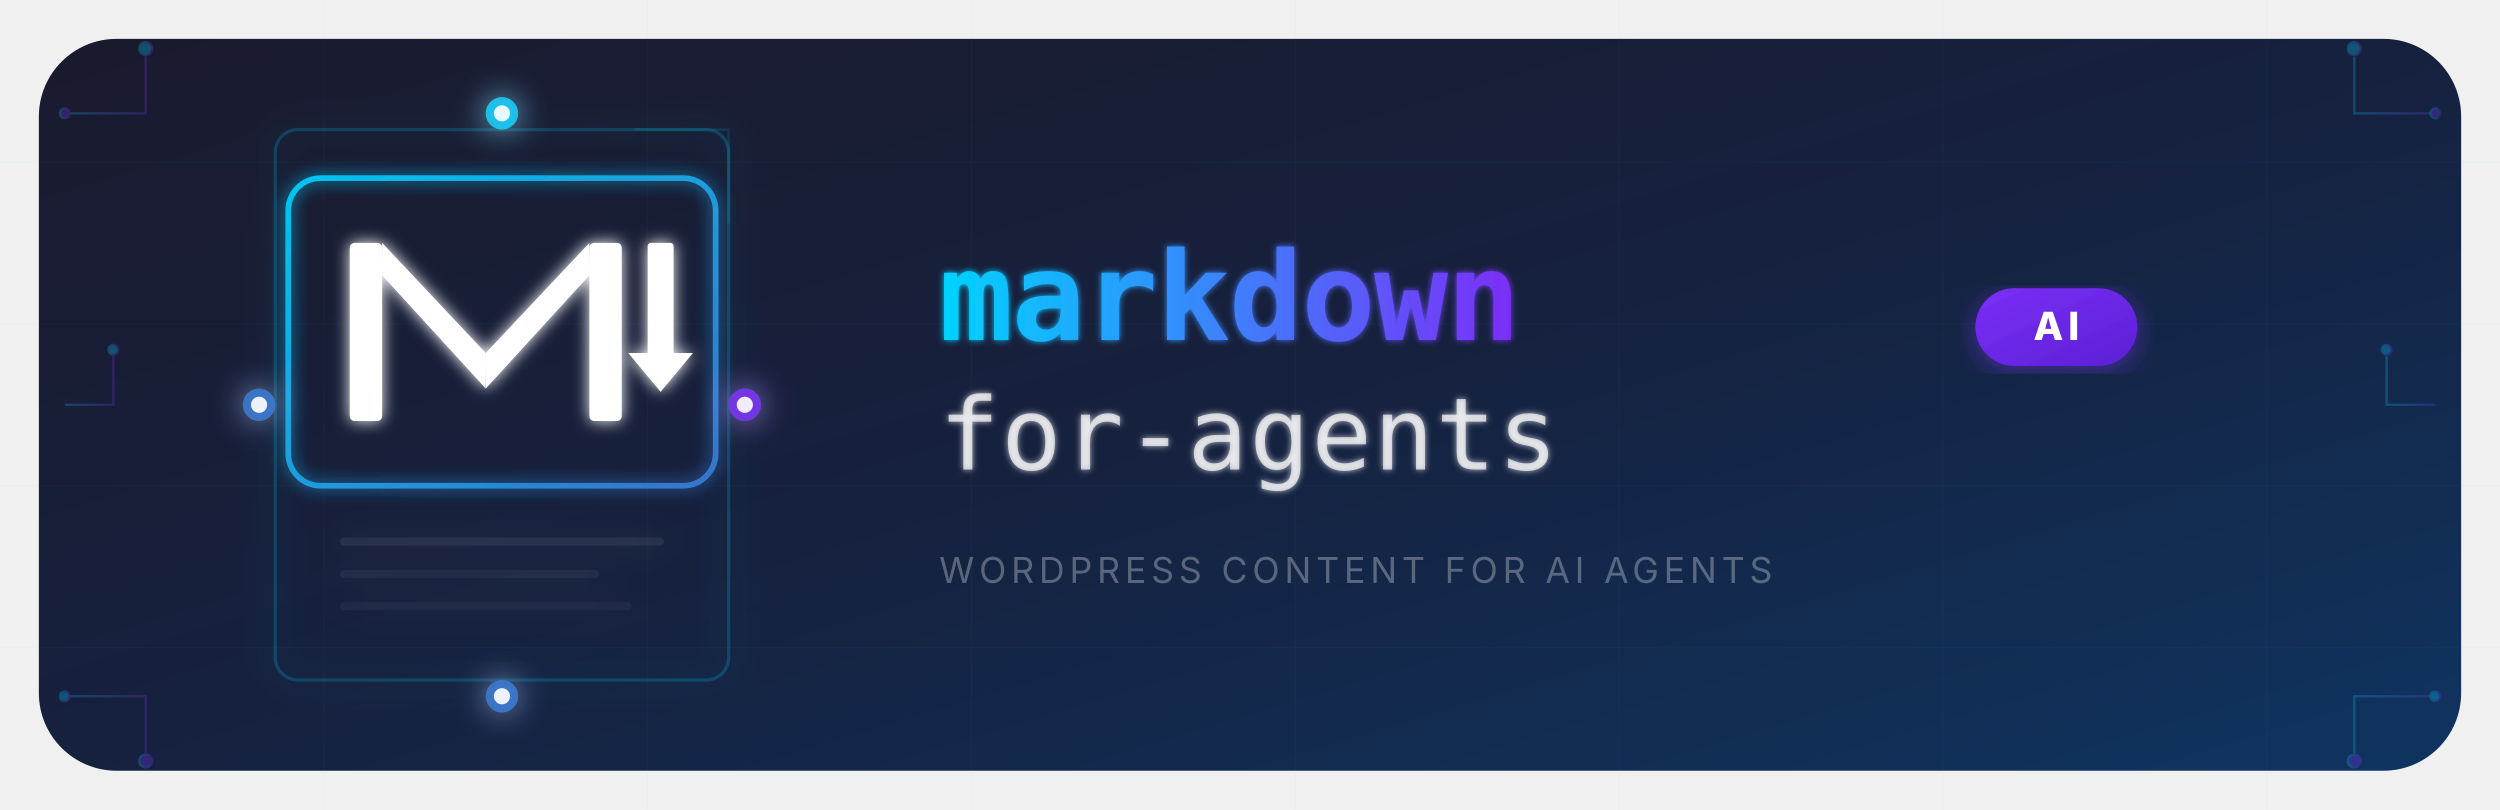
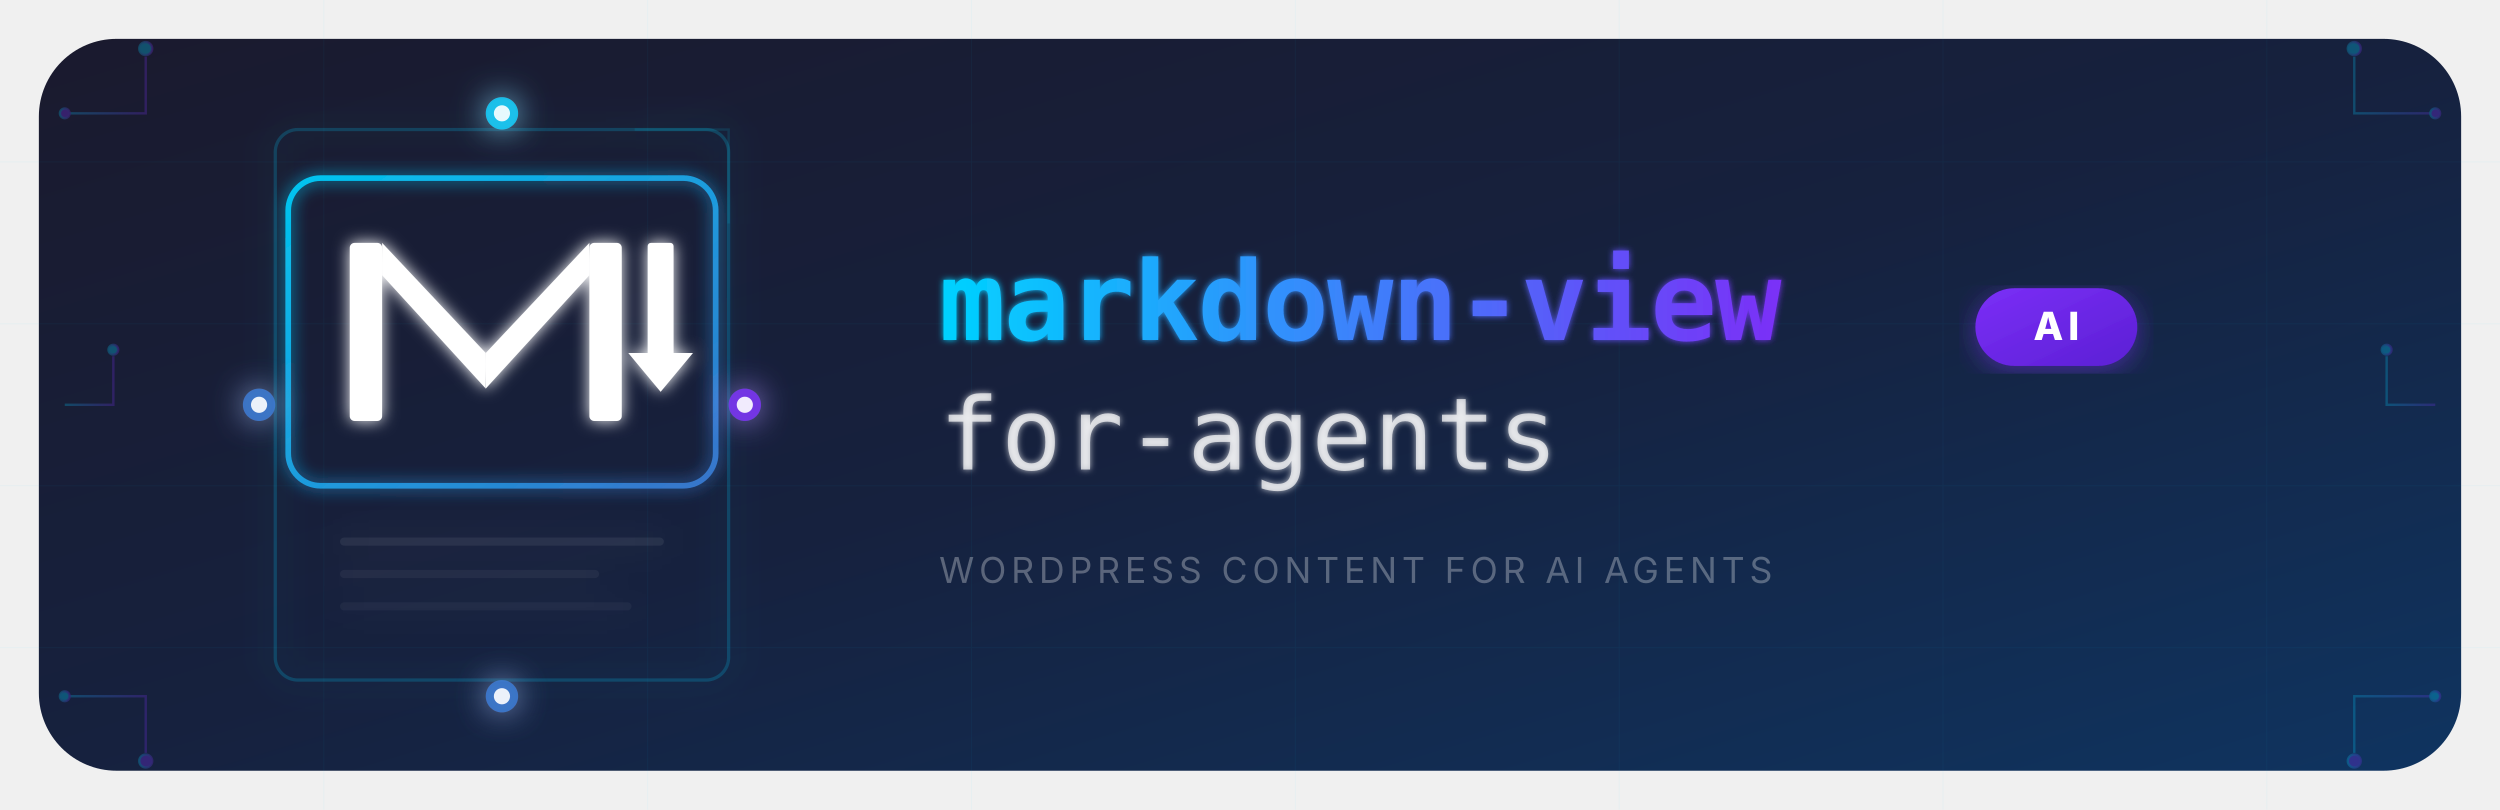
<svg xmlns="http://www.w3.org/2000/svg" viewBox="0 0 772 250" width="772" height="250">
  <defs>
    <linearGradient id="bgGrad" x1="0%" y1="0%" x2="100%" y2="100%">
      <stop offset="0%" style="stop-color:#1a1a2e" />
      <stop offset="50%" style="stop-color:#16213e" />
      <stop offset="100%" style="stop-color:#0f3460" />
    </linearGradient>
    <linearGradient id="accentGrad" x1="0%" y1="0%" x2="100%" y2="100%">
      <stop offset="0%" style="stop-color:#00d2ff" />
      <stop offset="100%" style="stop-color:#3a7bd5" />
    </linearGradient>
    <linearGradient id="circuitGrad" x1="0%" y1="0%" x2="100%" y2="0%">
      <stop offset="0%" style="stop-color:#00d2ff;stop-opacity:0.8" />
      <stop offset="100%" style="stop-color:#7b2ff7;stop-opacity:0.8" />
    </linearGradient>
    <linearGradient id="textGrad" x1="0%" y1="0%" x2="100%" y2="0%">
      <stop offset="0%" style="stop-color:#00d2ff" />
      <stop offset="100%" style="stop-color:#7b2ff7" />
    </linearGradient>
    <linearGradient id="aiBadgeGrad" x1="0%" y1="0%" x2="100%" y2="100%">
      <stop offset="0%" style="stop-color:#7b2ff7" />
      <stop offset="100%" style="stop-color:#5b1fd4" />
    </linearGradient>
    <filter id="glow" x="-20%" y="-20%" width="140%" height="140%">
      <feGaussianBlur stdDeviation="5" result="blur" />
      <feComposite in="SourceGraphic" in2="blur" operator="over" />
    </filter>
    <filter id="softGlow" x="-30%" y="-30%" width="160%" height="160%">
      <feGaussianBlur stdDeviation="10" result="blur" />
      <feMerge>
        <feMergeNode in="blur" />
        <feMergeNode in="SourceGraphic" />
      </feMerge>
    </filter>
    <filter id="textGlow" x="-5%" y="-10%" width="110%" height="120%">
      <feGaussianBlur stdDeviation="2" result="blur" />
      <feMerge>
        <feMergeNode in="blur" />
        <feMergeNode in="SourceGraphic" />
      </feMerge>
    </filter>
    <filter id="aiBadgeShadow">
      <feDropShadow dx="0" dy="3" stdDeviation="8" flood-color="#7b2ff7" flood-opacity="0.5" />
    </filter>
  </defs>
  <g transform="scale(0.5)">
    <rect x="24" y="24" width="1496" height="452" rx="48" ry="48" fill="url(#bgGrad)" />
    <g opacity="0.05" stroke="#00d2ff" stroke-width="0.5">
      <line x1="0" y1="100" x2="1544" y2="100" />
      <line x1="0" y1="200" x2="1544" y2="200" />
      <line x1="0" y1="300" x2="1544" y2="300" />
      <line x1="0" y1="400" x2="1544" y2="400" />
      <line x1="200" y1="0" x2="200" y2="500" />
      <line x1="400" y1="0" x2="400" y2="500" />
      <line x1="600" y1="0" x2="600" y2="500" />
      <line x1="800" y1="0" x2="800" y2="500" />
      <line x1="1000" y1="0" x2="1000" y2="500" />
      <line x1="1200" y1="0" x2="1200" y2="500" />
      <line x1="1400" y1="0" x2="1400" y2="500" />
    </g>
    <g stroke="url(#circuitGrad)" stroke-width="1.5" fill="none" opacity="0.3">
      <path d="M40,70 L90,70 L90,35" />
      <circle cx="90" cy="30" r="4" fill="#00d2ff" />
      <circle cx="40" cy="70" r="3" fill="#7b2ff7" />
      <path d="M1504,70 L1454,70 L1454,35" />
      <circle cx="1454" cy="30" r="4" fill="#00d2ff" />
      <circle cx="1504" cy="70" r="3" fill="#7b2ff7" />
      <path d="M40,430 L90,430 L90,465" />
      <circle cx="90" cy="470" r="4" fill="#7b2ff7" />
      <circle cx="40" cy="430" r="3" fill="#00d2ff" />
      <path d="M1504,430 L1454,430 L1454,465" />
      <circle cx="1454" cy="470" r="4" fill="#7b2ff7" />
      <circle cx="1504" cy="430" r="3" fill="#00d2ff" />
      <path d="M40,250 L70,250 L70,220" />
      <circle cx="70" cy="216" r="3" fill="#00d2ff" />
      <path d="M1504,250 L1474,250 L1474,220" />
      <circle cx="1474" cy="216" r="3" fill="#00d2ff" />
    </g>
    <g transform="translate(160, 70)">
      <g filter="url(#softGlow)">
        <rect x="10" y="10" width="280" height="340" rx="14" ry="14" fill="none" stroke="#00d2ff" stroke-width="2" opacity="0.2" />
        <path d="M232,10 L290,10 L290,68" fill="none" stroke="#00d2ff" stroke-width="1.5" opacity="0.12" />
        <rect x="50" y="262" width="200" height="5" rx="2.5" fill="#ffffff" opacity="0.07" />
        <rect x="50" y="282" width="160" height="5" rx="2.5" fill="#ffffff" opacity="0.05" />
        <rect x="50" y="302" width="180" height="5" rx="2.5" fill="#ffffff" opacity="0.04" />
      </g>
      <g filter="url(#glow)">
        <rect x="18" y="40" width="264" height="190" rx="20" ry="20" fill="none" stroke="url(#accentGrad)" stroke-width="3.5" opacity="0.9" />
        <g fill="#ffffff">
          <rect x="56" y="80" width="20" height="110" rx="3" />
          <polygon points="76,80 76,100 140,170 140,148" />
          <polygon points="204,80 204,100 140,170 140,148" />
          <rect x="204" y="80" width="20" height="110" rx="3" />
        </g>
        <g fill="#ffffff">
          <rect x="240" y="80" width="16" height="72" rx="2" />
          <polygon points="248,172 268,148 228,148" />
        </g>
      </g>
      <g filter="url(#softGlow)">
        <circle cx="150" cy="0" r="10" fill="#00d2ff" opacity="0.85" />
        <circle cx="150" cy="0" r="5" fill="#ffffff" opacity="0.9" />
        <circle cx="0" cy="180" r="10" fill="#3a7bd5" opacity="0.85" />
        <circle cx="0" cy="180" r="5" fill="#ffffff" opacity="0.9" />
        <circle cx="300" cy="180" r="10" fill="#7b2ff7" opacity="0.85" />
        <circle cx="300" cy="180" r="5" fill="#ffffff" opacity="0.9" />
        <circle cx="150" cy="360" r="10" fill="#3a7bd5" opacity="0.85" />
        <circle cx="150" cy="360" r="5" fill="#ffffff" opacity="0.9" />
      </g>
      <g stroke="url(#circuitGrad)" stroke-width="1" opacity="0.2" stroke-dasharray="4,6">
        <line x1="150" y1="10" x2="150" y2="40" />
        <line x1="10" y1="180" x2="18" y2="180" />
        <line x1="282" y1="180" x2="290" y2="180" />
        <line x1="150" y1="350" x2="150" y2="340" />
      </g>
    </g>
    <g filter="url(#textGlow)">
-       <text x="580" y="210" font-family="'SF Mono', 'Fira Code', 'Cascadia Code', 'JetBrains Mono', monospace" font-weight="700" font-size="76" fill="url(#textGrad)" letter-spacing="-1">markdown</text>
+       <text x="580" y="210" font-family="'SF Mono', 'Fira Code', 'Cascadia Code', 'JetBrains Mono', monospace" font-weight="700" font-size="68" fill="url(#textGrad)" letter-spacing="-1">markdown-view</text>
      <text x="580" y="290" font-family="'SF Mono', 'Fira Code', 'Cascadia Code', 'JetBrains Mono', monospace" font-weight="400" font-size="62" fill="#ffffff" opacity="0.7" letter-spacing="1">for-agents</text>
    </g>
    <g filter="url(#aiBadgeShadow)">
      <rect x="1220" y="178" width="100" height="48" rx="24" fill="url(#aiBadgeGrad)" />
      <text x="1270" y="210" text-anchor="middle" font-family="'SF Pro Display', 'Helvetica Neue', sans-serif" font-weight="800" font-size="24" fill="#ffffff" letter-spacing="3">AI</text>
    </g>
    <text x="580" y="360" font-family="'SF Pro Display', 'Helvetica Neue', sans-serif" font-weight="400" font-size="22" fill="#ffffff" opacity="0.3" letter-spacing="3">WORDPRESS CONTENT FOR AI AGENTS</text>
  </g>
</svg>
